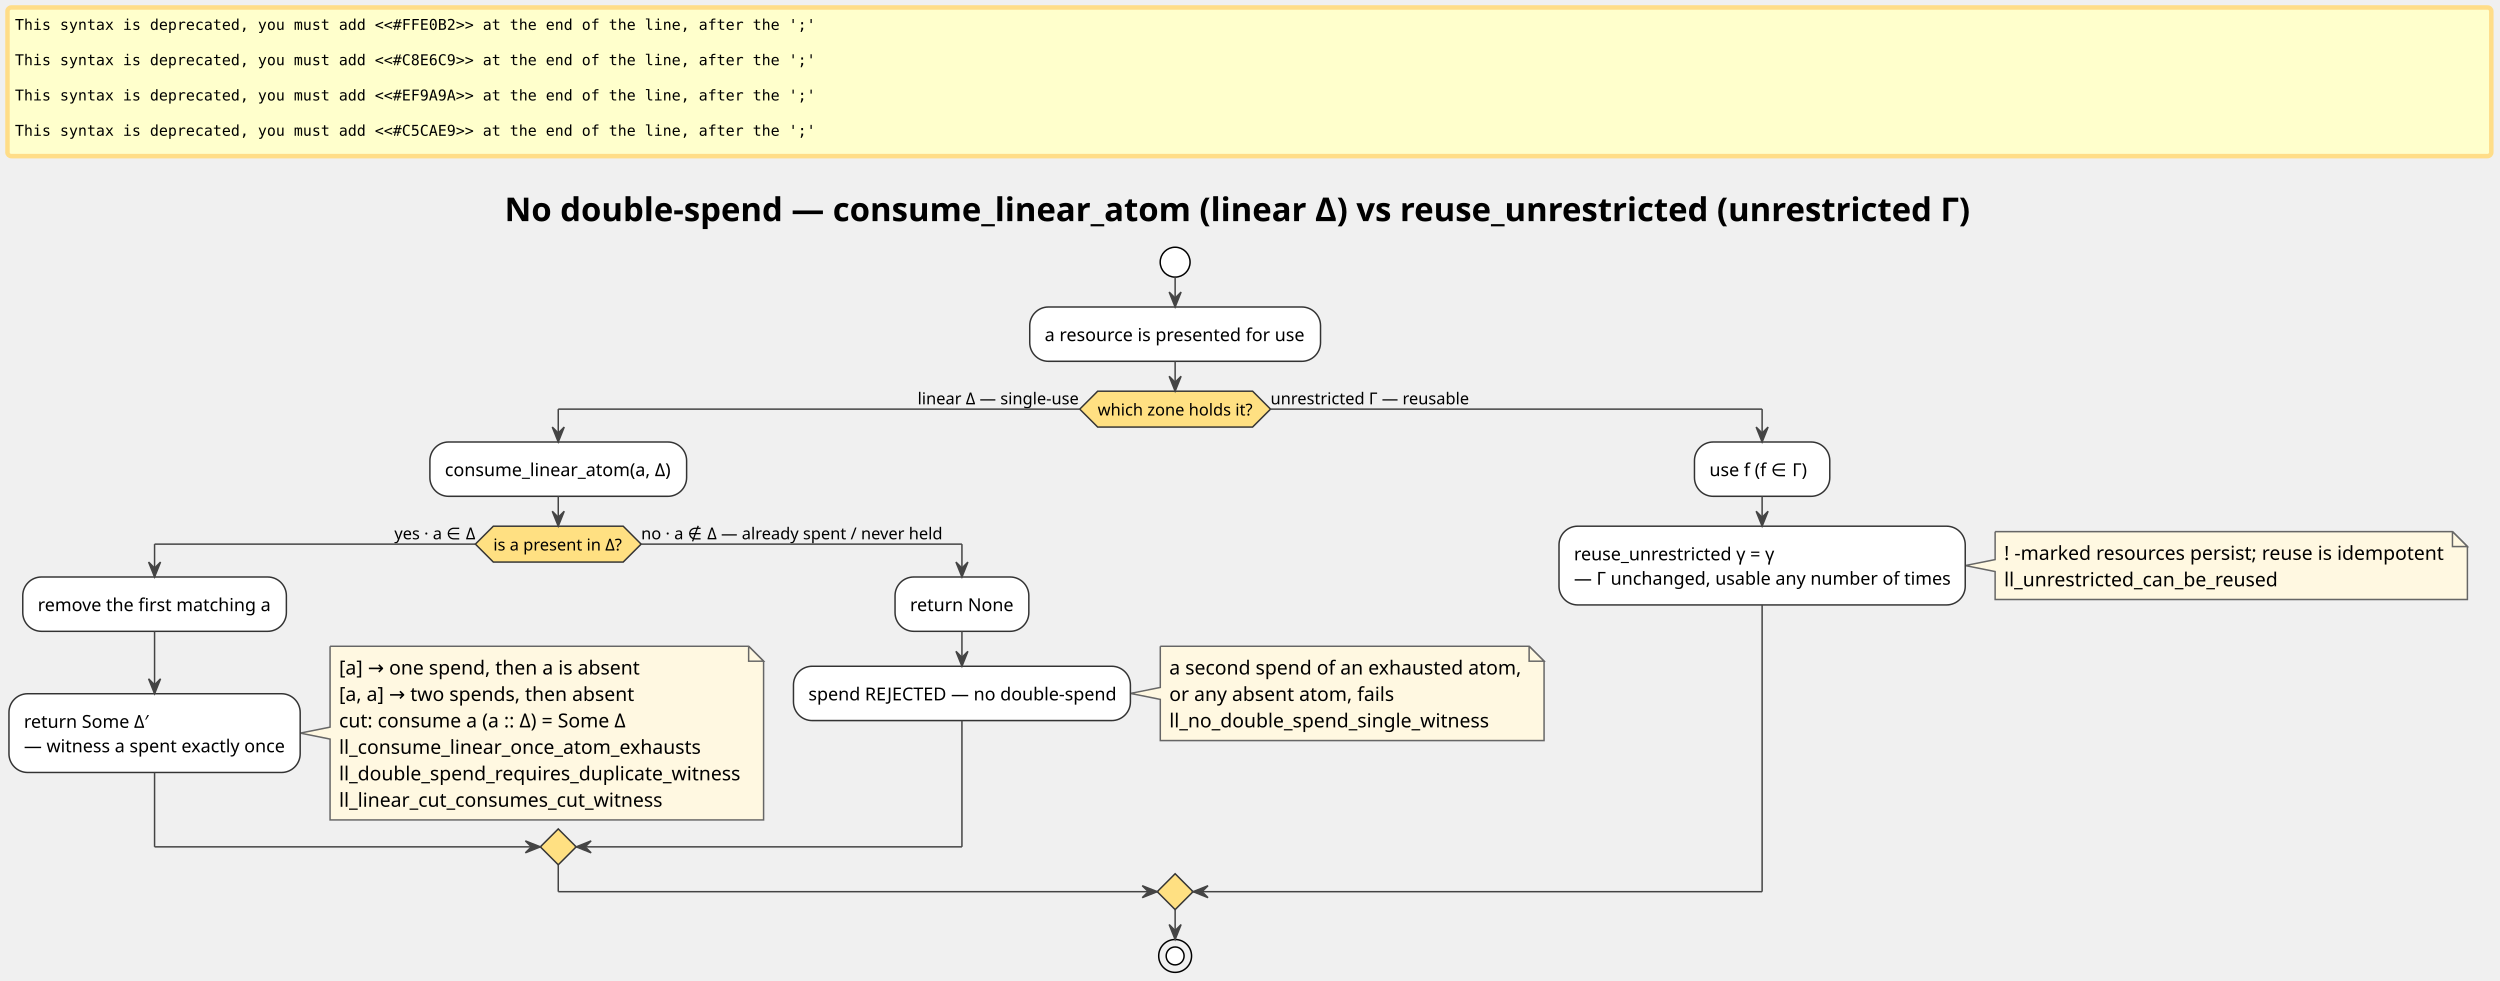
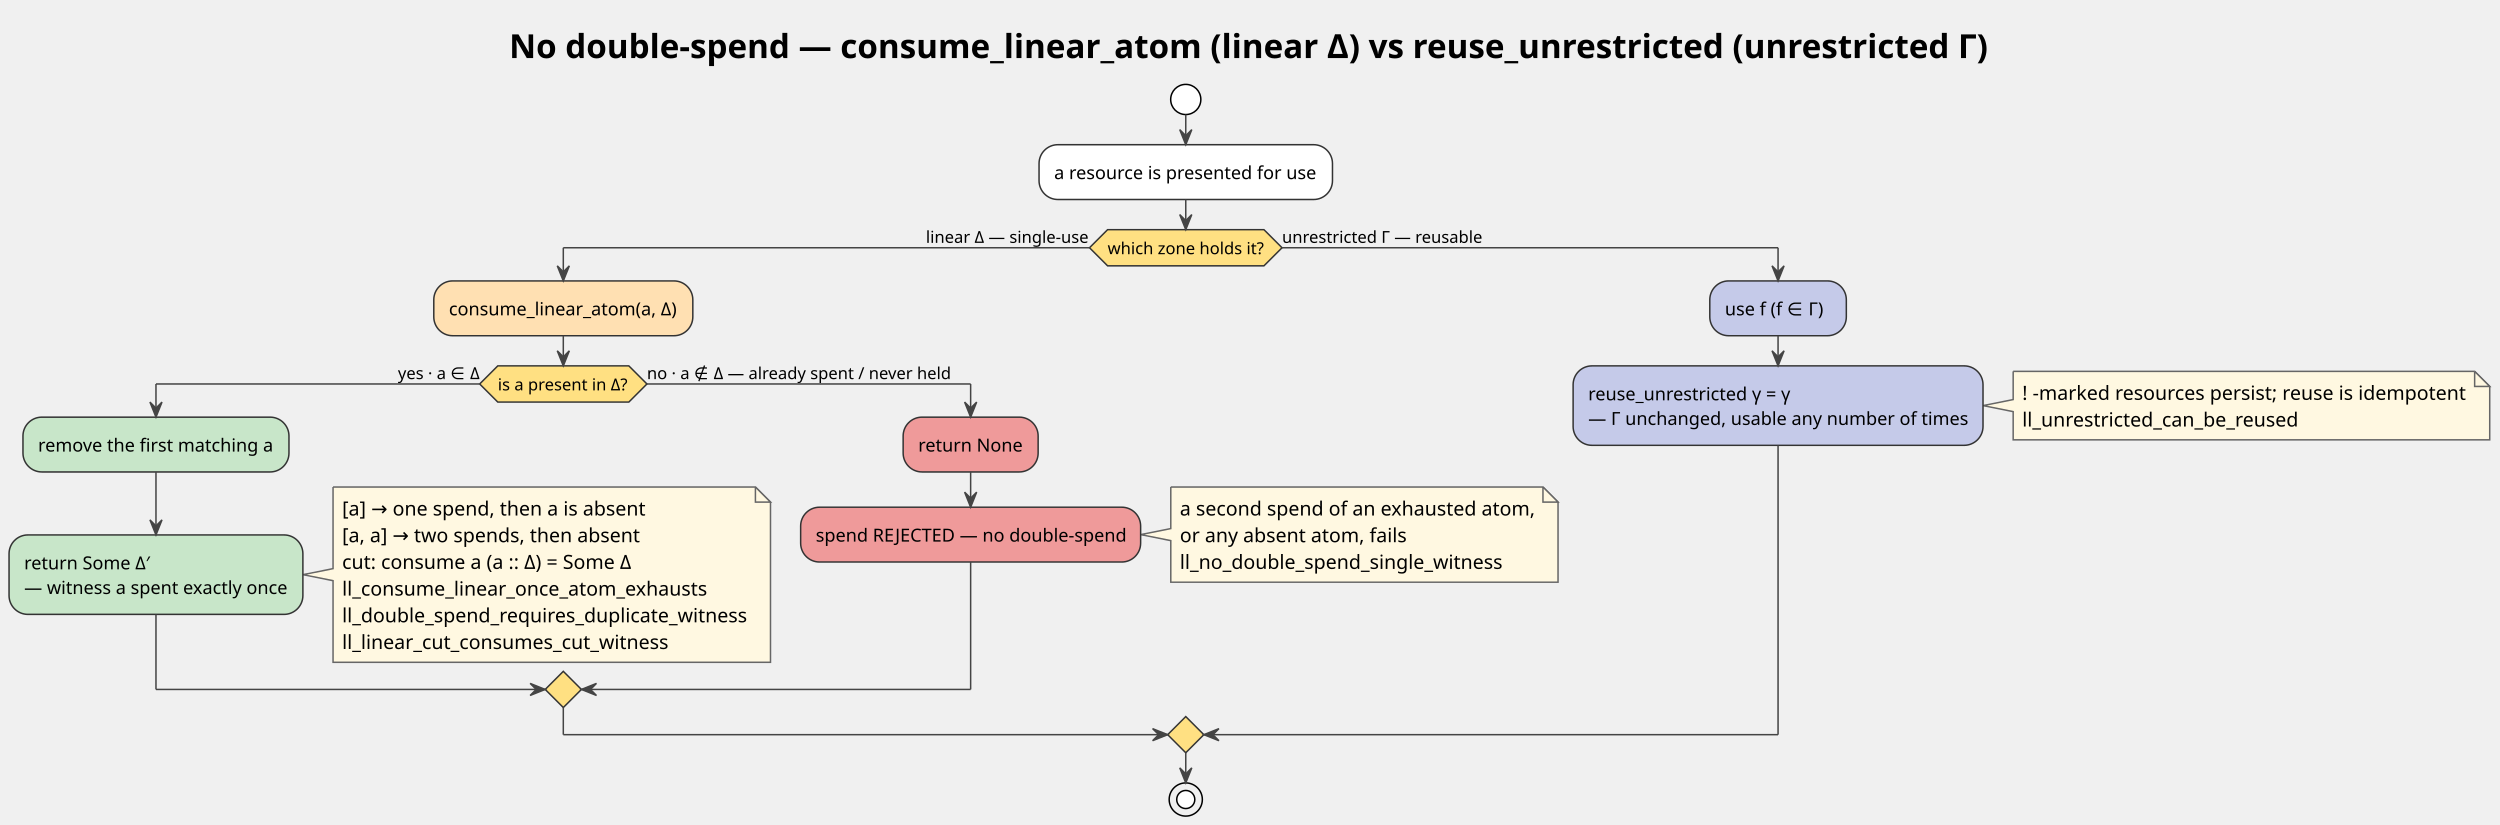
- <svg xmlns="http://www.w3.org/2000/svg" contentStyleType="text/css" data-diagram-type="ACTIVITY" height="656px" preserveAspectRatio="none" style="width:1673px;height:656px;background:#FFFFFF;" version="1.1" viewBox="0 0 1673 656" width="1673px" zoomAndPan="magnify">
+ <svg xmlns="http://www.w3.org/2000/svg" contentStyleType="text/css" data-diagram-type="ACTIVITY" height="547px" preserveAspectRatio="none" style="width:1658px;height:547px;background:#FFFFFF;" version="1.1" viewBox="0 0 1658 547" width="1658px" zoomAndPan="magnify">
  <defs />
  <g>
-     <rect fill="#FFFFCC" height="99.48" rx="2.5" ry="2.5" style="stroke:#FFDD88;stroke-width:3;" width="1662.182" x="5" y="5" />
-     <text fill="#000000" font-family="monospace" font-size="10" lengthAdjust="spacing" textLength="534" x="10" y="20">This syntax is deprecated, you must add &lt;&lt;#FFE0B2&gt;&gt; at the end of the line, after the ';'</text>
-     <text fill="#000000" font-family="monospace" font-size="10" lengthAdjust="spacing" textLength="534" x="10" y="43.62">This syntax is deprecated, you must add &lt;&lt;#C8E6C9&gt;&gt; at the end of the line, after the ';'</text>
-     <text fill="#000000" font-family="monospace" font-size="10" lengthAdjust="spacing" textLength="534" x="10" y="67.24">This syntax is deprecated, you must add &lt;&lt;#EF9A9A&gt;&gt; at the end of the line, after the ';'</text>
-     <text fill="#000000" font-family="monospace" font-size="10" lengthAdjust="spacing" textLength="534" x="10" y="90.86">This syntax is deprecated, you must add &lt;&lt;#C5CAE9&gt;&gt; at the end of the line, after the ';'</text>
    <g class="title" data-source-line="19">
-       <text fill="#000000" font-family="'sans-serif'" font-size="22" font-weight="bold" lengthAdjust="spacing" textLength="979.84" x="337.671" y="147.998">No double-spend — consume_linear_atom (linear Δ) vs reuse_unrestricted (unrestricted Γ)</text>
+       <text fill="#000000" font-family="'sans-serif'" font-size="22" font-weight="bold" lengthAdjust="spacing" textLength="979.84" x="337.671" y="38.518">No double-spend — consume_linear_atom (linear Δ) vs reuse_unrestricted (unrestricted Γ)</text>
    </g>
-     <ellipse cx="786.398" cy="175.444" fill="#FFFFFF" rx="10" ry="10" style="stroke:#000000;stroke-width:1;" />
-     <rect fill="#FFFFFF" height="36.344" rx="12.5" ry="12.5" style="stroke:#333333;stroke-width:1;" width="194.601" x="689.097" y="205.444" />
-     <text fill="#000000" font-family="'sans-serif'" font-size="12" lengthAdjust="spacing" textLength="174.601" x="699.097" y="228.272">a resource is presented for use</text>
-     <polygon fill="#FFE082" points="734.56,261.788,838.235,261.788,850.235,273.788,838.235,285.788,734.56,285.788,722.56,273.788,734.56,261.788" style="stroke:#333333;stroke-width:1;" />
-     <text fill="#000000" font-family="'sans-serif'" font-size="11" lengthAdjust="spacing" textLength="103.674" x="734.56" y="278.056">which zone holds it?</text>
-     <text fill="#000000" font-family="'sans-serif'" font-size="11" lengthAdjust="spacing" textLength="108.525" x="614.035" y="270.565">linear Δ — single-use</text>
-     <text fill="#000000" font-family="'sans-serif'" font-size="11" lengthAdjust="spacing" textLength="133.044" x="850.235" y="270.565">unrestricted Γ — reusable</text>
-     <rect fill="#FFFFFF" height="36.344" rx="12.5" ry="12.5" style="stroke:#333333;stroke-width:1;" width="171.789" x="287.689" y="295.788" />
-     <text fill="#000000" font-family="'sans-serif'" font-size="12" lengthAdjust="spacing" textLength="151.789" x="297.689" y="318.616">consume_linear_atom(a, Δ)</text>
-     <polygon fill="#FFE082" points="330.129,352.132,417.039,352.132,429.039,364.132,417.039,376.132,330.129,376.132,318.129,364.132,330.129,352.132" style="stroke:#333333;stroke-width:1;" />
-     <text fill="#000000" font-family="'sans-serif'" font-size="11" lengthAdjust="spacing" textLength="86.91" x="330.129" y="368.4">is a present in Δ?</text>
-     <text fill="#000000" font-family="'sans-serif'" font-size="11" lengthAdjust="spacing" textLength="54.253" x="263.876" y="360.909">yes · a ∈ Δ</text>
-     <text fill="#000000" font-family="'sans-serif'" font-size="11" lengthAdjust="spacing" textLength="202.125" x="429.039" y="360.909">no · a ∉ Δ — already spent / never held</text>
-     <rect fill="#FFFFFF" height="36.344" rx="12.5" ry="12.5" style="stroke:#333333;stroke-width:1;" width="176.409" x="15.234" y="386.132" />
-     <text fill="#000000" font-family="'sans-serif'" font-size="12" lengthAdjust="spacing" textLength="156.409" x="25.234" y="408.96">remove the first matching a</text>
-     <path d="M220.877,432.476 L220.877,486.594 L200.877,490.594 L220.877,494.594 L220.877,548.712 A0,0 0 0 0 220.877,548.712 L510.99,548.712 A0,0 0 0 0 510.99,548.712 L510.99,442.476 L500.99,432.476 L220.877,432.476 A0,0 0 0 0 220.877,432.476" fill="#FFF8E1" style="stroke:#666666;stroke-width:1;" />
-     <path d="M500.99,432.476 L500.99,442.476 L510.99,442.476 L500.99,432.476" fill="#FFF8E1" style="stroke:#666666;stroke-width:1;" />
-     <text fill="#000000" font-family="'sans-serif'" font-size="13" lengthAdjust="spacing" textLength="211.379" x="226.877" y="451.373">[a]    → one spend, then a is absent</text>
-     <text fill="#000000" font-family="'sans-serif'" font-size="13" lengthAdjust="spacing" textLength="197.534" x="226.877" y="469.079">[a, a] → two spends, then absent</text>
-     <text fill="#000000" font-family="'sans-serif'" font-size="13" lengthAdjust="spacing" textLength="193.271" x="226.877" y="486.785">cut: consume a (a :: Δ) = Some Δ</text>
-     <text fill="#000000" font-family="'sans-serif'" font-size="13" lengthAdjust="spacing" textLength="242.385" x="226.877" y="504.491">ll_consume_linear_once_atom_exhausts</text>
-     <text fill="#000000" font-family="'sans-serif'" font-size="13" lengthAdjust="spacing" textLength="269.113" x="226.877" y="522.197">ll_double_spend_requires_duplicate_witness</text>
-     <text fill="#000000" font-family="'sans-serif'" font-size="13" lengthAdjust="spacing" textLength="216.437" x="226.877" y="539.904">ll_linear_cut_consumes_cut_witness</text>
-     <rect fill="#FFFFFF" height="52.688" rx="12.5" ry="12.5" style="stroke:#333333;stroke-width:1;" width="194.877" x="6" y="464.25" />
-     <text fill="#000000" font-family="'sans-serif'" font-size="12" lengthAdjust="spacing" textLength="84.373" x="16" y="487.078">return Some Δ′</text>
-     <text fill="#000000" font-family="'sans-serif'" font-size="12" lengthAdjust="spacing" textLength="174.877" x="16" y="503.423">— witness a spent exactly once</text>
-     <rect fill="#FFFFFF" height="36.344" rx="12.5" ry="12.5" style="stroke:#333333;stroke-width:1;" width="89.528" x="598.965" y="386.132" />
-     <text fill="#000000" font-family="'sans-serif'" font-size="12" lengthAdjust="spacing" textLength="69.528" x="608.965" y="408.96">return None</text>
-     <path d="M776.468,432.476 L776.468,460.035 L756.468,464.035 L776.468,468.035 L776.468,495.594 A0,0 0 0 0 776.468,495.594 L1033.288,495.594 A0,0 0 0 0 1033.288,495.594 L1033.288,442.476 L1023.288,432.476 L776.468,432.476 A0,0 0 0 0 776.468,432.476" fill="#FFF8E1" style="stroke:#666666;stroke-width:1;" />
-     <path d="M1023.288,432.476 L1023.288,442.476 L1033.288,442.476 L1023.288,432.476" fill="#FFF8E1" style="stroke:#666666;stroke-width:1;" />
-     <text fill="#000000" font-family="'sans-serif'" font-size="13" lengthAdjust="spacing" textLength="235.82" x="782.468" y="451.373">a second spend of an exhausted atom,</text>
-     <text fill="#000000" font-family="'sans-serif'" font-size="13" lengthAdjust="spacing" textLength="150.475" x="782.468" y="469.079">or any absent atom, fails</text>
-     <text fill="#000000" font-family="'sans-serif'" font-size="13" lengthAdjust="spacing" textLength="214.006" x="782.468" y="486.785">ll_no_double_spend_single_witness</text>
-     <rect fill="#FFFFFF" height="36.344" rx="12.5" ry="12.5" style="stroke:#333333;stroke-width:1;" width="225.477" x="530.99" y="445.863" />
-     <text fill="#000000" font-family="'sans-serif'" font-size="12" lengthAdjust="spacing" textLength="205.477" x="540.99" y="468.692">spend REJECTED — no double-spend</text>
-     <polygon fill="#FFE082" points="373.584,554.712,385.584,566.712,373.584,578.712,361.584,566.712,373.584,554.712" style="stroke:#333333;stroke-width:1;" />
-     <rect fill="#FFFFFF" height="36.344" rx="12.5" ry="12.5" style="stroke:#333333;stroke-width:1;" width="90.55" x="1133.936" y="295.788" />
-     <text fill="#000000" font-family="'sans-serif'" font-size="12" lengthAdjust="spacing" textLength="70.55" x="1143.936" y="318.616">use f   (f ∈ Γ)</text>
-     <path d="M1335.134,355.77 L1335.134,374.476 L1315.134,378.476 L1335.134,382.476 L1335.134,401.182 A0,0 0 0 0 1335.134,401.182 L1651.182,401.182 A0,0 0 0 0 1651.182,401.182 L1651.182,365.77 L1641.182,355.77 L1335.134,355.77 A0,0 0 0 0 1335.134,355.77" fill="#FFF8E1" style="stroke:#666666;stroke-width:1;" />
-     <path d="M1641.182,355.77 L1641.182,365.77 L1651.182,365.77 L1641.182,355.77" fill="#FFF8E1" style="stroke:#666666;stroke-width:1;" />
-     <text fill="#000000" font-family="'sans-serif'" font-size="13" lengthAdjust="spacing" textLength="295.048" x="1341.134" y="374.667">! -marked resources persist; reuse is idempotent</text>
-     <text fill="#000000" font-family="'sans-serif'" font-size="13" lengthAdjust="spacing" textLength="183.651" x="1341.134" y="392.373">ll_unrestricted_can_be_reused</text>
-     <rect fill="#FFFFFF" height="52.688" rx="12.5" ry="12.5" style="stroke:#333333;stroke-width:1;" width="271.846" x="1043.288" y="352.132" />
-     <text fill="#000000" font-family="'sans-serif'" font-size="12" lengthAdjust="spacing" textLength="134.521" x="1053.288" y="374.96">reuse_unrestricted γ = γ</text>
-     <text fill="#000000" font-family="'sans-serif'" font-size="12" lengthAdjust="spacing" textLength="251.846" x="1053.288" y="391.305">— Γ unchanged, usable any number of times</text>
-     <polygon fill="#FFE082" points="786.398,584.712,798.398,596.712,786.398,608.712,774.398,596.712,786.398,584.712" style="stroke:#333333;stroke-width:1;" />
-     <ellipse cx="786.398" cy="639.712" fill="none" rx="11" ry="11" style="stroke:#000000;stroke-width:1;" />
-     <ellipse cx="786.398" cy="639.712" fill="#FFFFFF" rx="6" ry="6" style="stroke:#000000;stroke-width:1;" />
-     <line style="stroke:#444444;stroke-width:1;" x1="786.398" x2="786.398" y1="185.444" y2="205.444" />
-     <polygon fill="#444444" points="782.398,195.444,786.398,205.444,790.398,195.444,786.398,199.444" style="stroke:#444444;stroke-width:1;" />
-     <line style="stroke:#444444;stroke-width:1;" x1="103.439" x2="103.439" y1="422.476" y2="464.25" />
-     <polygon fill="#444444" points="99.439,454.25,103.439,464.25,107.439,454.25,103.439,458.25" style="stroke:#444444;stroke-width:1;" />
-     <line style="stroke:#444444;stroke-width:1;" x1="643.729" x2="643.729" y1="422.476" y2="445.863" />
-     <polygon fill="#444444" points="639.729,435.863,643.729,445.863,647.729,435.863,643.729,439.863" style="stroke:#444444;stroke-width:1;" />
-     <line style="stroke:#444444;stroke-width:1;" x1="318.129" x2="103.439" y1="364.132" y2="364.132" />
-     <line style="stroke:#444444;stroke-width:1;" x1="103.439" x2="103.439" y1="364.132" y2="386.132" />
-     <polygon fill="#444444" points="99.439,376.132,103.439,386.132,107.439,376.132,103.439,380.132" style="stroke:#444444;stroke-width:1;" />
-     <line style="stroke:#444444;stroke-width:1;" x1="429.039" x2="643.729" y1="364.132" y2="364.132" />
-     <line style="stroke:#444444;stroke-width:1;" x1="643.729" x2="643.729" y1="364.132" y2="386.132" />
-     <polygon fill="#444444" points="639.729,376.132,643.729,386.132,647.729,376.132,643.729,380.132" style="stroke:#444444;stroke-width:1;" />
-     <line style="stroke:#444444;stroke-width:1;" x1="103.439" x2="103.439" y1="516.939" y2="566.712" />
-     <line style="stroke:#444444;stroke-width:1;" x1="103.439" x2="361.584" y1="566.712" y2="566.712" />
-     <polygon fill="#444444" points="351.584,562.712,361.584,566.712,351.584,570.712,355.584,566.712" style="stroke:#444444;stroke-width:1;" />
-     <line style="stroke:#444444;stroke-width:1;" x1="643.729" x2="643.729" y1="482.207" y2="566.712" />
-     <line style="stroke:#444444;stroke-width:1;" x1="643.729" x2="385.584" y1="566.712" y2="566.712" />
-     <polygon fill="#444444" points="395.584,562.712,385.584,566.712,395.584,570.712,391.584,566.712" style="stroke:#444444;stroke-width:1;" />
-     <line style="stroke:#444444;stroke-width:1;" x1="373.584" x2="373.584" y1="332.132" y2="352.132" />
-     <polygon fill="#444444" points="369.584,342.132,373.584,352.132,377.584,342.132,373.584,346.132" style="stroke:#444444;stroke-width:1;" />
-     <line style="stroke:#444444;stroke-width:1;" x1="1179.211" x2="1179.211" y1="332.132" y2="352.132" />
-     <polygon fill="#444444" points="1175.211,342.132,1179.211,352.132,1183.211,342.132,1179.211,346.132" style="stroke:#444444;stroke-width:1;" />
-     <line style="stroke:#444444;stroke-width:1;" x1="722.56" x2="373.584" y1="273.788" y2="273.788" />
-     <line style="stroke:#444444;stroke-width:1;" x1="373.584" x2="373.584" y1="273.788" y2="295.788" />
-     <polygon fill="#444444" points="369.584,285.788,373.584,295.788,377.584,285.788,373.584,289.788" style="stroke:#444444;stroke-width:1;" />
-     <line style="stroke:#444444;stroke-width:1;" x1="850.235" x2="1179.211" y1="273.788" y2="273.788" />
-     <line style="stroke:#444444;stroke-width:1;" x1="1179.211" x2="1179.211" y1="273.788" y2="295.788" />
-     <polygon fill="#444444" points="1175.211,285.788,1179.211,295.788,1183.211,285.788,1179.211,289.788" style="stroke:#444444;stroke-width:1;" />
-     <line style="stroke:#444444;stroke-width:1;" x1="373.584" x2="373.584" y1="578.712" y2="596.712" />
-     <line style="stroke:#444444;stroke-width:1;" x1="373.584" x2="774.398" y1="596.712" y2="596.712" />
-     <polygon fill="#444444" points="764.398,592.712,774.398,596.712,764.398,600.712,768.398,596.712" style="stroke:#444444;stroke-width:1;" />
-     <line style="stroke:#444444;stroke-width:1;" x1="1179.211" x2="1179.211" y1="404.82" y2="596.712" />
-     <line style="stroke:#444444;stroke-width:1;" x1="1179.211" x2="798.398" y1="596.712" y2="596.712" />
-     <polygon fill="#444444" points="808.398,592.712,798.398,596.712,808.398,600.712,804.398,596.712" style="stroke:#444444;stroke-width:1;" />
-     <line style="stroke:#444444;stroke-width:1;" x1="786.398" x2="786.398" y1="241.788" y2="261.788" />
-     <polygon fill="#444444" points="782.398,251.788,786.398,261.788,790.398,251.788,786.398,255.788" style="stroke:#444444;stroke-width:1;" />
-     <line style="stroke:#444444;stroke-width:1;" x1="786.398" x2="786.398" y1="608.712" y2="628.712" />
-     <polygon fill="#444444" points="782.398,618.712,786.398,628.712,790.398,618.712,786.398,622.712" style="stroke:#444444;stroke-width:1;" />
+     <ellipse cx="786.398" cy="65.964" fill="#FFFFFF" rx="10" ry="10" style="stroke:#000000;stroke-width:1;" />
+     <rect fill="#FFFFFF" height="36.344" rx="12.5" ry="12.5" style="stroke:#333333;stroke-width:1;" width="194.601" x="689.097" y="95.964" />
+     <text fill="#000000" font-family="'sans-serif'" font-size="12" lengthAdjust="spacing" textLength="174.601" x="699.097" y="118.792">a resource is presented for use</text>
+     <polygon fill="#FFE082" points="734.56,152.308,838.235,152.308,850.235,164.308,838.235,176.308,734.56,176.308,722.56,164.308,734.56,152.308" style="stroke:#333333;stroke-width:1;" />
+     <text fill="#000000" font-family="'sans-serif'" font-size="11" lengthAdjust="spacing" textLength="103.674" x="734.56" y="168.576">which zone holds it?</text>
+     <text fill="#000000" font-family="'sans-serif'" font-size="11" lengthAdjust="spacing" textLength="108.525" x="614.035" y="161.085">linear Δ — single-use</text>
+     <text fill="#000000" font-family="'sans-serif'" font-size="11" lengthAdjust="spacing" textLength="133.044" x="850.235" y="161.085">unrestricted Γ — reusable</text>
+     <rect fill="#FFE0B2" height="36.344" rx="12.5" ry="12.5" style="stroke:#333333;stroke-width:1;" width="171.789" x="287.689" y="186.308" />
+     <text fill="#000000" font-family="'sans-serif'" font-size="12" lengthAdjust="spacing" textLength="151.789" x="297.689" y="209.136">consume_linear_atom(a, Δ)</text>
+     <polygon fill="#FFE082" points="330.129,242.652,417.039,242.652,429.039,254.652,417.039,266.652,330.129,266.652,318.129,254.652,330.129,242.652" style="stroke:#333333;stroke-width:1;" />
+     <text fill="#000000" font-family="'sans-serif'" font-size="11" lengthAdjust="spacing" textLength="86.91" x="330.129" y="258.92">is a present in Δ?</text>
+     <text fill="#000000" font-family="'sans-serif'" font-size="11" lengthAdjust="spacing" textLength="54.253" x="263.876" y="251.429">yes · a ∈ Δ</text>
+     <text fill="#000000" font-family="'sans-serif'" font-size="11" lengthAdjust="spacing" textLength="202.125" x="429.039" y="251.429">no · a ∉ Δ — already spent / never held</text>
+     <rect fill="#C8E6C9" height="36.344" rx="12.5" ry="12.5" style="stroke:#333333;stroke-width:1;" width="176.409" x="15.234" y="276.652" />
+     <text fill="#000000" font-family="'sans-serif'" font-size="12" lengthAdjust="spacing" textLength="156.409" x="25.234" y="299.48">remove the first matching a</text>
+     <path d="M220.877,322.996 L220.877,377.115 L200.877,381.115 L220.877,385.115 L220.877,439.233 A0,0 0 0 0 220.877,439.233 L510.99,439.233 A0,0 0 0 0 510.99,439.233 L510.99,332.996 L500.99,322.996 L220.877,322.996 A0,0 0 0 0 220.877,322.996" fill="#FFF8E1" style="stroke:#666666;stroke-width:1;" />
+     <path d="M500.99,322.996 L500.99,332.996 L510.99,332.996 L500.99,322.996" fill="#FFF8E1" style="stroke:#666666;stroke-width:1;" />
+     <text fill="#000000" font-family="'sans-serif'" font-size="13" lengthAdjust="spacing" textLength="211.379" x="226.877" y="341.894">[a]    → one spend, then a is absent</text>
+     <text fill="#000000" font-family="'sans-serif'" font-size="13" lengthAdjust="spacing" textLength="197.534" x="226.877" y="359.599">[a, a] → two spends, then absent</text>
+     <text fill="#000000" font-family="'sans-serif'" font-size="13" lengthAdjust="spacing" textLength="193.271" x="226.877" y="377.305">cut: consume a (a :: Δ) = Some Δ</text>
+     <text fill="#000000" font-family="'sans-serif'" font-size="13" lengthAdjust="spacing" textLength="242.385" x="226.877" y="395.012">ll_consume_linear_once_atom_exhausts</text>
+     <text fill="#000000" font-family="'sans-serif'" font-size="13" lengthAdjust="spacing" textLength="269.113" x="226.877" y="412.717">ll_double_spend_requires_duplicate_witness</text>
+     <text fill="#000000" font-family="'sans-serif'" font-size="13" lengthAdjust="spacing" textLength="216.437" x="226.877" y="430.423">ll_linear_cut_consumes_cut_witness</text>
+     <rect fill="#C8E6C9" height="52.688" rx="12.5" ry="12.5" style="stroke:#333333;stroke-width:1;" width="194.877" x="6" y="354.77" />
+     <text fill="#000000" font-family="'sans-serif'" font-size="12" lengthAdjust="spacing" textLength="84.373" x="16" y="377.599">return Some Δ′</text>
+     <text fill="#000000" font-family="'sans-serif'" font-size="12" lengthAdjust="spacing" textLength="174.877" x="16" y="393.943">— witness a spent exactly once</text>
+     <rect fill="#EF9A9A" height="36.344" rx="12.5" ry="12.5" style="stroke:#333333;stroke-width:1;" width="89.528" x="598.965" y="276.652" />
+     <text fill="#000000" font-family="'sans-serif'" font-size="12" lengthAdjust="spacing" textLength="69.528" x="608.965" y="299.48">return None</text>
+     <path d="M776.468,322.996 L776.468,350.555 L756.468,354.555 L776.468,358.555 L776.468,386.115 A0,0 0 0 0 776.468,386.115 L1033.288,386.115 A0,0 0 0 0 1033.288,386.115 L1033.288,332.996 L1023.288,322.996 L776.468,322.996 A0,0 0 0 0 776.468,322.996" fill="#FFF8E1" style="stroke:#666666;stroke-width:1;" />
+     <path d="M1023.288,322.996 L1023.288,332.996 L1033.288,332.996 L1023.288,322.996" fill="#FFF8E1" style="stroke:#666666;stroke-width:1;" />
+     <text fill="#000000" font-family="'sans-serif'" font-size="13" lengthAdjust="spacing" textLength="235.82" x="782.468" y="341.894">a second spend of an exhausted atom,</text>
+     <text fill="#000000" font-family="'sans-serif'" font-size="13" lengthAdjust="spacing" textLength="150.475" x="782.468" y="359.599">or any absent atom, fails</text>
+     <text fill="#000000" font-family="'sans-serif'" font-size="13" lengthAdjust="spacing" textLength="214.006" x="782.468" y="377.305">ll_no_double_spend_single_witness</text>
+     <rect fill="#EF9A9A" height="36.344" rx="12.5" ry="12.5" style="stroke:#333333;stroke-width:1;" width="225.477" x="530.99" y="336.383" />
+     <text fill="#000000" font-family="'sans-serif'" font-size="12" lengthAdjust="spacing" textLength="205.477" x="540.99" y="359.212">spend REJECTED — no double-spend</text>
+     <polygon fill="#FFE082" points="373.584,445.233,385.584,457.233,373.584,469.233,361.584,457.233,373.584,445.233" style="stroke:#333333;stroke-width:1;" />
+     <rect fill="#C5CAE9" height="36.344" rx="12.5" ry="12.5" style="stroke:#333333;stroke-width:1;" width="90.55" x="1133.936" y="186.308" />
+     <text fill="#000000" font-family="'sans-serif'" font-size="12" lengthAdjust="spacing" textLength="70.55" x="1143.936" y="209.136">use f   (f ∈ Γ)</text>
+     <path d="M1335.134,246.29 L1335.134,264.996 L1315.134,268.996 L1335.134,272.996 L1335.134,291.702 A0,0 0 0 0 1335.134,291.702 L1651.182,291.702 A0,0 0 0 0 1651.182,291.702 L1651.182,256.29 L1641.182,246.29 L1335.134,246.29 A0,0 0 0 0 1335.134,246.29" fill="#FFF8E1" style="stroke:#666666;stroke-width:1;" />
+     <path d="M1641.182,246.29 L1641.182,256.29 L1651.182,256.29 L1641.182,246.29" fill="#FFF8E1" style="stroke:#666666;stroke-width:1;" />
+     <text fill="#000000" font-family="'sans-serif'" font-size="13" lengthAdjust="spacing" textLength="295.048" x="1341.134" y="265.187">! -marked resources persist; reuse is idempotent</text>
+     <text fill="#000000" font-family="'sans-serif'" font-size="13" lengthAdjust="spacing" textLength="183.651" x="1341.134" y="282.894">ll_unrestricted_can_be_reused</text>
+     <rect fill="#C5CAE9" height="52.688" rx="12.5" ry="12.5" style="stroke:#333333;stroke-width:1;" width="271.846" x="1043.288" y="242.652" />
+     <text fill="#000000" font-family="'sans-serif'" font-size="12" lengthAdjust="spacing" textLength="134.521" x="1053.288" y="265.48">reuse_unrestricted γ = γ</text>
+     <text fill="#000000" font-family="'sans-serif'" font-size="12" lengthAdjust="spacing" textLength="251.846" x="1053.288" y="281.825">— Γ unchanged, usable any number of times</text>
+     <polygon fill="#FFE082" points="786.398,475.233,798.398,487.233,786.398,499.233,774.398,487.233,786.398,475.233" style="stroke:#333333;stroke-width:1;" />
+     <ellipse cx="786.398" cy="530.232" fill="none" rx="11" ry="11" style="stroke:#000000;stroke-width:1;" />
+     <ellipse cx="786.398" cy="530.232" fill="#FFFFFF" rx="6" ry="6" style="stroke:#000000;stroke-width:1;" />
+     <line style="stroke:#444444;stroke-width:1;" x1="786.398" x2="786.398" y1="75.964" y2="95.964" />
+     <polygon fill="#444444" points="782.398,85.964,786.398,95.964,790.398,85.964,786.398,89.964" style="stroke:#444444;stroke-width:1;" />
+     <line style="stroke:#444444;stroke-width:1;" x1="103.439" x2="103.439" y1="312.996" y2="354.77" />
+     <polygon fill="#444444" points="99.439,344.77,103.439,354.77,107.439,344.77,103.439,348.77" style="stroke:#444444;stroke-width:1;" />
+     <line style="stroke:#444444;stroke-width:1;" x1="643.729" x2="643.729" y1="312.996" y2="336.383" />
+     <polygon fill="#444444" points="639.729,326.383,643.729,336.383,647.729,326.383,643.729,330.383" style="stroke:#444444;stroke-width:1;" />
+     <line style="stroke:#444444;stroke-width:1;" x1="318.129" x2="103.439" y1="254.652" y2="254.652" />
+     <line style="stroke:#444444;stroke-width:1;" x1="103.439" x2="103.439" y1="254.652" y2="276.652" />
+     <polygon fill="#444444" points="99.439,266.652,103.439,276.652,107.439,266.652,103.439,270.652" style="stroke:#444444;stroke-width:1;" />
+     <line style="stroke:#444444;stroke-width:1;" x1="429.039" x2="643.729" y1="254.652" y2="254.652" />
+     <line style="stroke:#444444;stroke-width:1;" x1="643.729" x2="643.729" y1="254.652" y2="276.652" />
+     <polygon fill="#444444" points="639.729,266.652,643.729,276.652,647.729,266.652,643.729,270.652" style="stroke:#444444;stroke-width:1;" />
+     <line style="stroke:#444444;stroke-width:1;" x1="103.439" x2="103.439" y1="407.459" y2="457.233" />
+     <line style="stroke:#444444;stroke-width:1;" x1="103.439" x2="361.584" y1="457.233" y2="457.233" />
+     <polygon fill="#444444" points="351.584,453.233,361.584,457.233,351.584,461.233,355.584,457.233" style="stroke:#444444;stroke-width:1;" />
+     <line style="stroke:#444444;stroke-width:1;" x1="643.729" x2="643.729" y1="372.728" y2="457.233" />
+     <line style="stroke:#444444;stroke-width:1;" x1="643.729" x2="385.584" y1="457.233" y2="457.233" />
+     <polygon fill="#444444" points="395.584,453.233,385.584,457.233,395.584,461.233,391.584,457.233" style="stroke:#444444;stroke-width:1;" />
+     <line style="stroke:#444444;stroke-width:1;" x1="373.584" x2="373.584" y1="222.652" y2="242.652" />
+     <polygon fill="#444444" points="369.584,232.652,373.584,242.652,377.584,232.652,373.584,236.652" style="stroke:#444444;stroke-width:1;" />
+     <line style="stroke:#444444;stroke-width:1;" x1="1179.211" x2="1179.211" y1="222.652" y2="242.652" />
+     <polygon fill="#444444" points="1175.211,232.652,1179.211,242.652,1183.211,232.652,1179.211,236.652" style="stroke:#444444;stroke-width:1;" />
+     <line style="stroke:#444444;stroke-width:1;" x1="722.56" x2="373.584" y1="164.308" y2="164.308" />
+     <line style="stroke:#444444;stroke-width:1;" x1="373.584" x2="373.584" y1="164.308" y2="186.308" />
+     <polygon fill="#444444" points="369.584,176.308,373.584,186.308,377.584,176.308,373.584,180.308" style="stroke:#444444;stroke-width:1;" />
+     <line style="stroke:#444444;stroke-width:1;" x1="850.235" x2="1179.211" y1="164.308" y2="164.308" />
+     <line style="stroke:#444444;stroke-width:1;" x1="1179.211" x2="1179.211" y1="164.308" y2="186.308" />
+     <polygon fill="#444444" points="1175.211,176.308,1179.211,186.308,1183.211,176.308,1179.211,180.308" style="stroke:#444444;stroke-width:1;" />
+     <line style="stroke:#444444;stroke-width:1;" x1="373.584" x2="373.584" y1="469.233" y2="487.233" />
+     <line style="stroke:#444444;stroke-width:1;" x1="373.584" x2="774.398" y1="487.233" y2="487.233" />
+     <polygon fill="#444444" points="764.398,483.233,774.398,487.233,764.398,491.233,768.398,487.233" style="stroke:#444444;stroke-width:1;" />
+     <line style="stroke:#444444;stroke-width:1;" x1="1179.211" x2="1179.211" y1="295.341" y2="487.233" />
+     <line style="stroke:#444444;stroke-width:1;" x1="1179.211" x2="798.398" y1="487.233" y2="487.233" />
+     <polygon fill="#444444" points="808.398,483.233,798.398,487.233,808.398,491.233,804.398,487.233" style="stroke:#444444;stroke-width:1;" />
+     <line style="stroke:#444444;stroke-width:1;" x1="786.398" x2="786.398" y1="132.308" y2="152.308" />
+     <polygon fill="#444444" points="782.398,142.308,786.398,152.308,790.398,142.308,786.398,146.308" style="stroke:#444444;stroke-width:1;" />
+     <line style="stroke:#444444;stroke-width:1;" x1="786.398" x2="786.398" y1="499.233" y2="519.232" />
+     <polygon fill="#444444" points="782.398,509.233,786.398,519.232,790.398,509.233,786.398,513.232" style="stroke:#444444;stroke-width:1;" />
  </g>
</svg>
